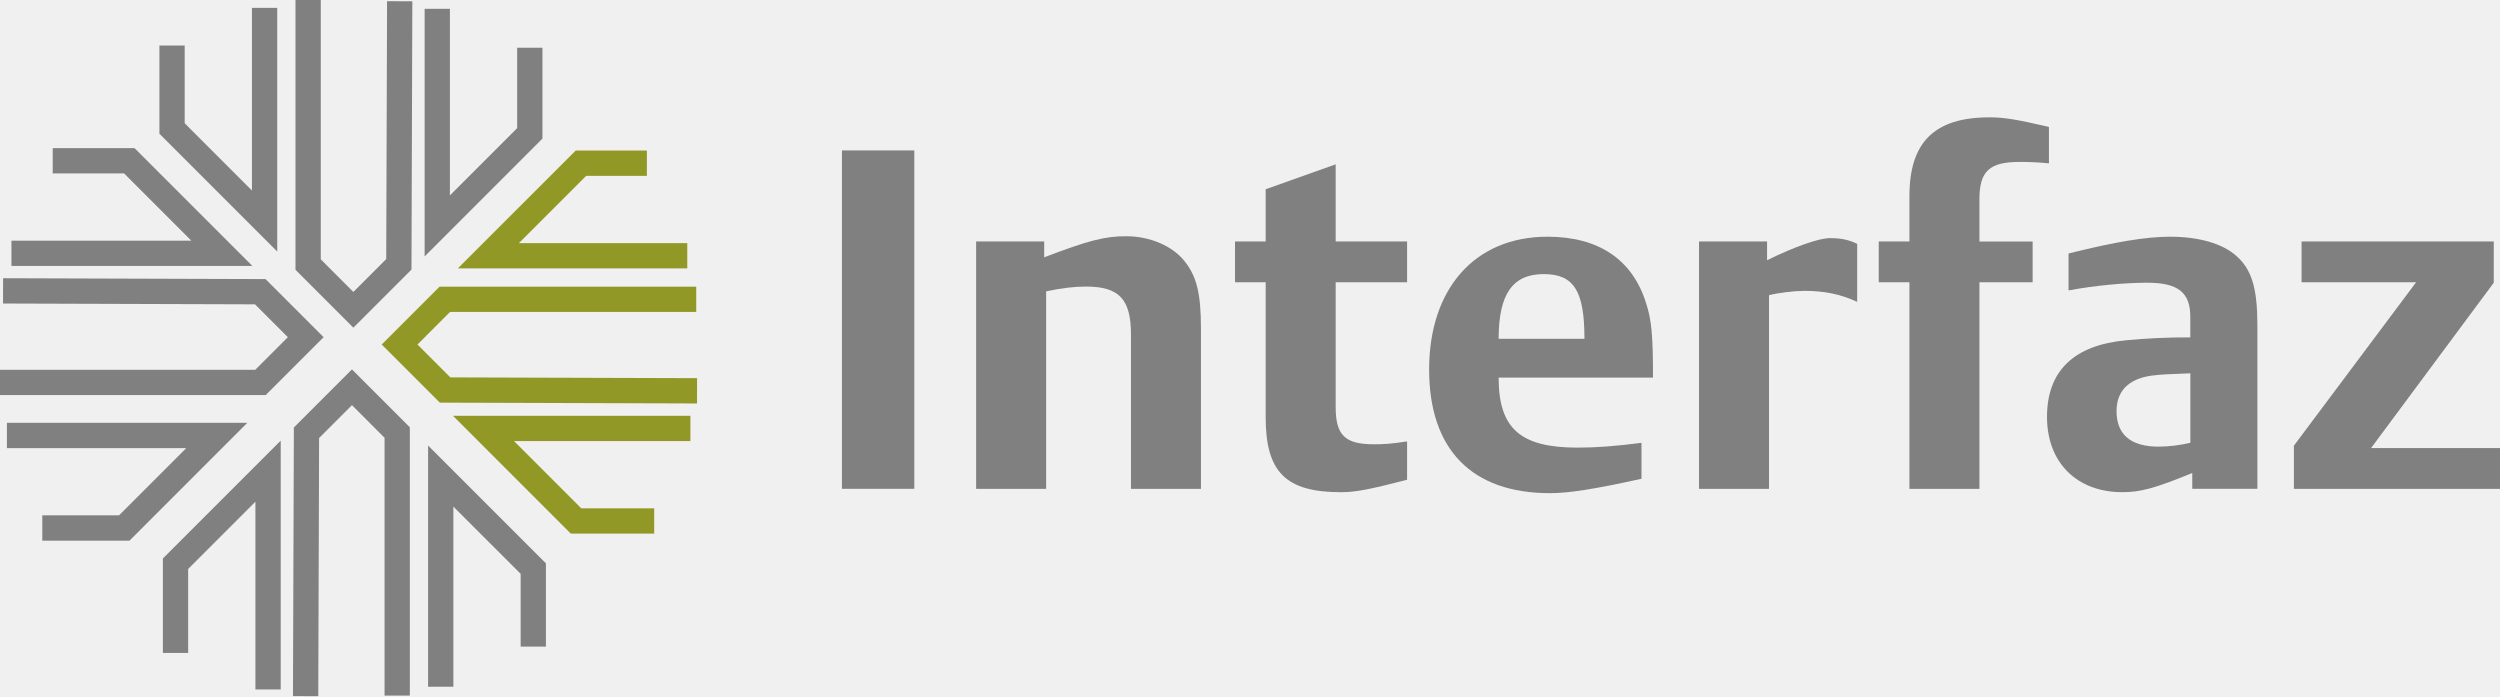
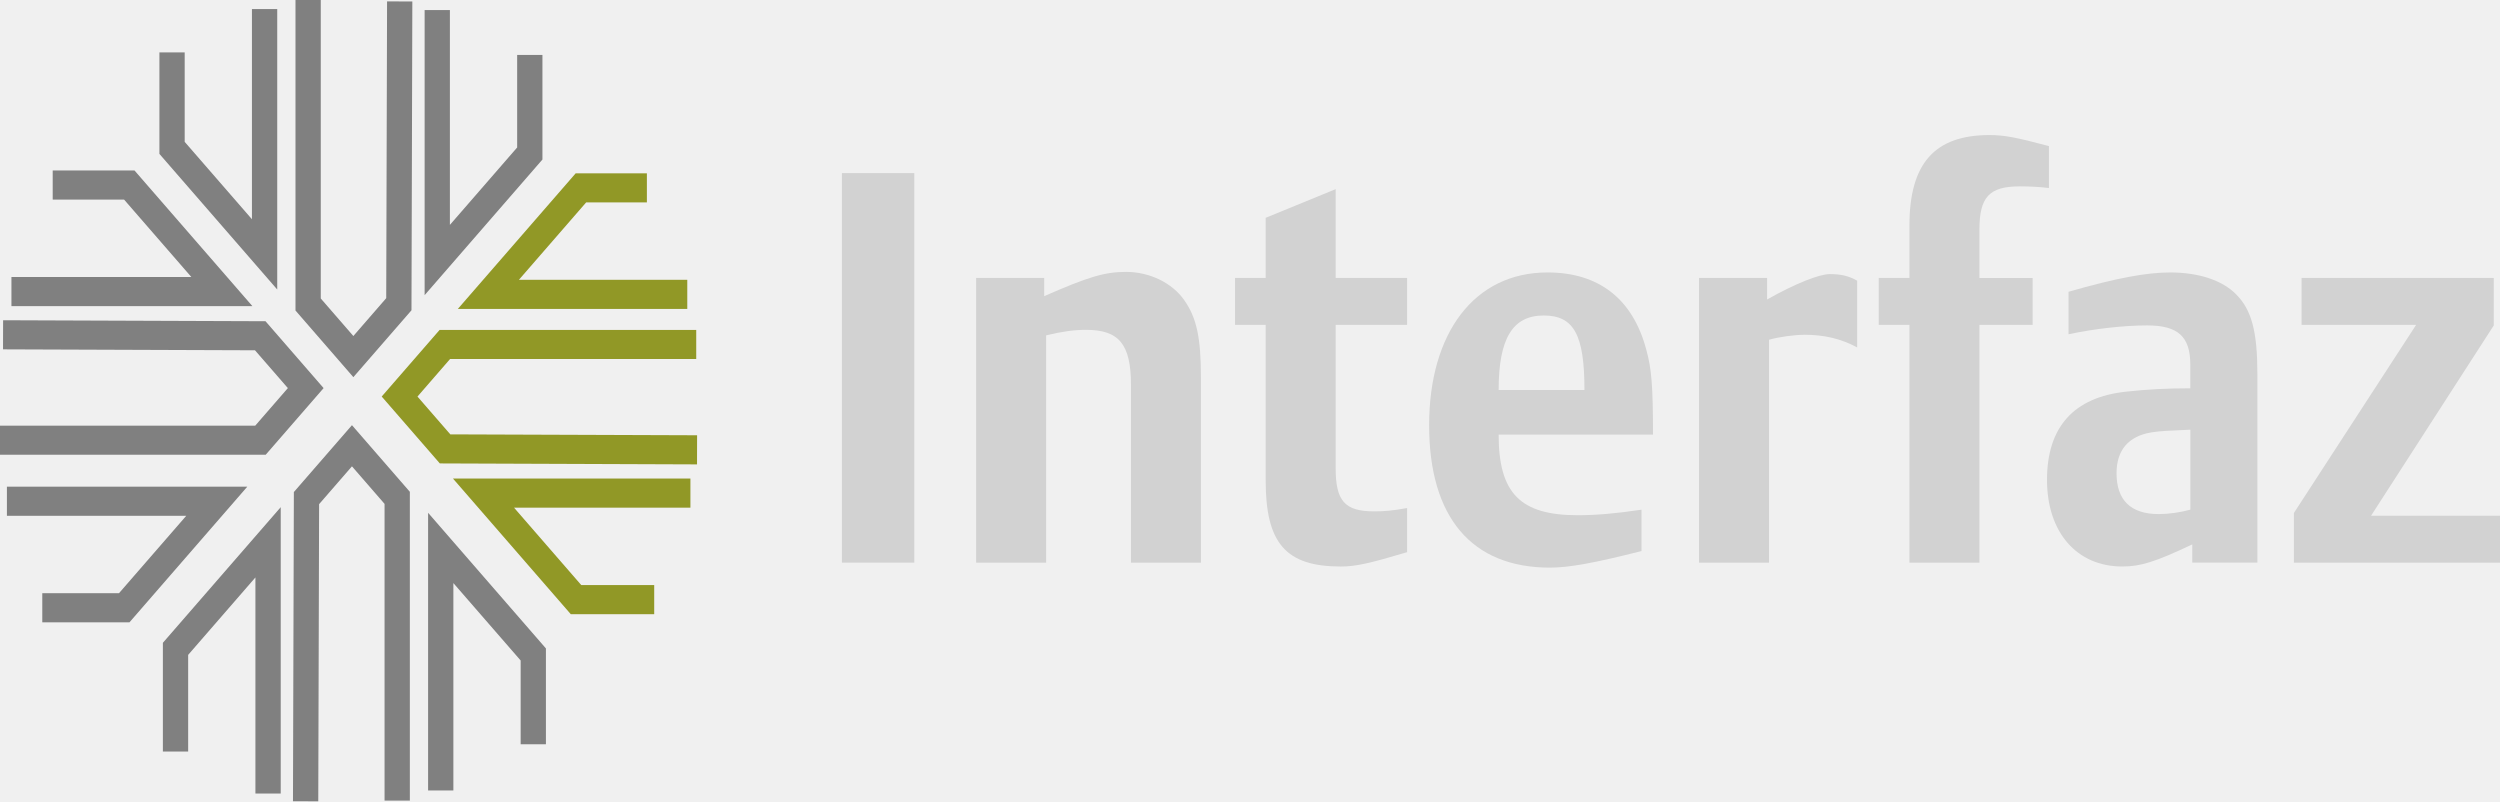
- <svg xmlns="http://www.w3.org/2000/svg" id="a" width="983.29" height="273.83" viewBox="0 0 983.29 273.83">
-   <polygon points="270.32 105.56 180.08 105.56 226.43 59.22 254.43 59.22 254.43 69.16 230.55 69.16 204.09 95.62 270.32 95.62 270.32 105.56" fill="#919826" />
-   <polygon points="257.31 209.88 224.5 209.88 178.16 163.53 271.55 163.53 271.55 173.47 202.17 173.47 228.62 199.93 257.31 199.93 257.31 209.88" fill="#919826" />
-   <polygon points="138.98 128.88 116.22 106.11 116.22 0 126.16 0 126.16 101.99 138.98 114.82 151.91 101.89 152.24 .47 162.18 .51 161.84 106.03 138.98 128.88" fill="gray" />
-   <polygon points="109.04 98.93 62.7 52.59 62.7 17.9 72.64 17.9 72.64 48.47 99.09 74.92 99.09 3.09 109.04 3.09 109.04 98.93" fill="gray" />
-   <polygon points="167.01 100.86 167.01 3.45 176.95 3.45 176.95 76.85 203.41 50.39 203.41 18.77 213.35 18.77 213.35 54.51 167.01 100.86" fill="gray" />
-   <polygon points="274.15 158.69 172.99 158.36 150.13 135.5 172.9 112.74 273.84 112.74 273.84 122.68 177.02 122.68 164.2 135.51 177.12 148.43 274.18 148.74 274.15 158.69" fill="#919826" />
-   <polygon points="104.51 155.39 0 155.39 0 145.45 100.39 145.45 113.22 132.62 100.29 119.7 1.19 119.38 1.22 109.43 104.43 109.77 127.28 132.62 104.51 155.39" fill="gray" />
-   <polygon points="50.93 212.65 16.63 212.65 16.63 202.7 46.81 202.7 73.26 176.25 2.72 176.25 2.72 166.3 97.27 166.3 50.93 212.65" fill="gray" />
-   <polygon points="99.26 104.6 4.5 104.6 4.5 94.65 75.25 94.65 48.8 68.2 20.73 68.2 20.73 58.26 52.91 58.26 99.26 104.6" fill="gray" />
-   <polygon points="125.18 273.83 115.23 273.8 115.58 168.14 138.43 145.29 161.2 168.06 161.2 273.58 151.25 273.58 151.25 172.18 138.43 159.35 125.51 172.28 125.18 273.83" fill="gray" />
-   <polygon points="178.32 270.11 168.38 270.11 168.38 175.23 214.72 221.58 214.72 254.33 204.78 254.33 204.78 225.7 178.32 199.25 178.32 270.11" fill="gray" />
-   <polygon points="110.41 271.17 100.46 271.17 100.46 197.32 74.01 223.78 74.01 256.82 64.06 256.82 64.06 219.66 110.41 173.31 110.41 271.17" fill="gray" />
-   <rect x="331.14" y="59.16" width="28.47" height="133.1" fill="gray" />
-   <path d="M444.83,192.27v-60.71c0-13.95-4.71-18.85-17.72-18.85-4.53,0-9.42,.56-15.65,1.89v77.68h-27.53V94.98h26.77v6.22c17.35-6.6,23.75-8.29,32.24-8.29,9.24,0,18.1,3.77,22.81,9.62,4.9,6.03,6.6,12.82,6.6,26.58v63.16h-27.52Z" fill="gray" />
-   <path d="M527.41,193.59c-21.68,0-29.6-7.92-29.6-29.41v-53.17h-12.06v-16.03h12.06v-20.55l27.53-9.8v30.35h28.09v16.03h-28.09v49.02c0,11.13,3.58,14.71,15.08,14.71,3.96,0,6.98-.19,13.01-1.13v15.08c-14.52,3.77-20.17,4.9-26.01,4.9" fill="gray" />
-   <path d="M589.44,148.53c0,19.99,8.48,27.53,31.11,27.53,7.16,0,14.89-.57,25.07-1.89v14.14c-18.85,4.15-28.66,5.66-36.01,5.66-30.73,0-47.51-17.16-47.51-48.65s17.72-52.22,46.57-52.22c20.17,0,33.56,9.05,38.84,26.39,2.07,6.41,2.64,12.44,2.64,29.03h-60.71Zm17.72-40.72c-12.26,0-17.72,7.92-17.72,25.45h33.75c0-18.85-4.15-25.45-16.02-25.45" fill="gray" />
-   <path d="M709.54,114.41c-3.77,0-10.18,.75-13.76,1.7v76.16h-27.53V94.98h26.77v7.36c11.13-5.47,20.55-8.68,24.7-8.68s7.35,.57,10.74,2.26v22.81c-6.41-3.02-13-4.34-20.92-4.34" fill="gray" />
-   <path d="M794.38,63.69c-11.88,0-15.84,3.58-15.84,14.71v16.59h20.93v16.03h-20.93v81.26h-27.53V111.01h-12.07v-16.03h12.07v-17.91c0-21.11,9.81-30.92,31.49-30.92,5.65,0,10.37,.75,23.38,3.77v14.33c-3.58-.38-7.73-.57-11.5-.57" fill="gray" />
-   <path d="M862.25,192.26v-6.22c-14.71,6.03-20.36,7.54-27.53,7.54-17.91,0-29.6-11.69-29.6-29.6s10.37-28.28,31.29-30.16c7.92-.75,15.46-1.13,25.07-1.13v-8.11c0-9.61-4.9-13.38-16.97-13.38-9.05,0-20.74,1.13-30.92,3.02v-14.52c18.85-4.71,30.73-6.6,39.96-6.6,11.13,0,20.55,2.64,26.02,7.54,6.03,5.28,8.3,12.63,8.3,27.34v64.28h-25.64Zm-.75-45.43c-8.86,.38-11.31,.38-15.46,.94-8.86,1.32-13.57,6.03-13.57,13.95,0,9.24,5.65,13.95,16.59,13.95,3.96,0,8.48-.57,12.44-1.51v-27.34Z" fill="gray" />
-   <polygon points="902.22 192.27 902.22 175.3 950.3 111.01 905.24 111.01 905.24 94.98 980.84 94.98 980.84 111.2 932.57 176.24 983.29 176.24 983.29 192.27 902.22 192.27" fill="gray" />
+ <svg xmlns="http://www.w3.org/2000/svg" width="599" height="192" viewBox="0 0 599 192" fill="none">
+   <g clip-path="url(#clip0_1_24)">
+     <path d="M164.673 74.015H109.701L137.936 41.523H154.994V48.493H140.446L124.327 67.045H164.673V74.015Z" fill="#919826" />
+     <path d="M156.748 147.161H136.761L108.531 114.662H165.423V121.631H123.158L139.271 140.184H156.748V147.161Z" fill="#919826" />
+     <path d="M84.664 90.366L70.799 74.401V0H76.854V71.512L84.664 80.508L92.54 71.442L92.742 0.33L98.797 0.358L98.59 74.344L84.664 90.366Z" fill="#808080" />
+     <path d="M66.425 69.366L38.196 36.874V12.551H44.251V33.986L60.364 52.531V2.167H66.425V69.366Z" fill="#808080" />
+     <path d="M101.739 70.719V2.419H107.794V53.885L123.913 35.332V13.161H129.968V38.221L101.739 70.719Z" fill="#808080" />
+     <path d="M167.007 111.268L105.382 111.036L91.456 95.008L105.327 79.049H166.818V86.019H107.837L100.027 95.015L107.898 104.074L167.025 104.291L167.007 111.268Z" fill="#919826" />
+     <path d="M63.665 108.954H0V101.984H61.156L68.971 92.989L61.095 83.929L0.725 83.705L0.743 76.728L63.617 76.967L77.536 92.989L63.665 108.954Z" fill="#808080" />
+     <path d="M31.026 149.103H10.131V142.126H28.516L44.629 123.58H1.657V116.604H59.255L31.026 149.103Z" fill="#808080" />
+     <path d="M60.467 73.342H2.741V66.365H45.841L29.728 47.819H12.628V40.85H32.232L60.467 73.342Z" fill="#808080" />
+     <path d="M76.257 192L70.196 191.979L70.409 117.894L84.329 101.872L98.2 117.838V191.825H92.138V120.727L84.329 111.731L76.458 120.797L76.257 192Z" fill="#808080" />
+     <path d="M108.629 189.392H102.574V122.865L130.803 155.364V178.327H124.748V158.253L108.629 139.707V189.392Z" fill="#808080" />
+     <path d="M67.26 190.135H61.198V138.354L45.085 156.907V180.073H39.024V154.018L67.26 121.519V190.135Z" fill="#808080" />
+     <path d="M219.067 41.481H201.724V134.806H219.067V41.481Z" fill="#D2D2D2" />
+     <path d="M270.981 134.813V92.245C270.981 82.464 268.112 79.028 260.187 79.028C257.427 79.028 254.448 79.421 250.653 80.353V134.82H233.882V66.597H250.19V70.958C260.759 66.33 264.658 65.145 269.83 65.145C275.459 65.145 280.856 67.789 283.725 71.89C286.71 76.118 287.746 80.879 287.746 90.527V134.813H270.981Z" fill="#D2D2D2" />
+     <path d="M321.287 135.739C308.08 135.739 303.256 130.185 303.256 115.117V77.836H295.909V66.597H303.256V52.188L320.026 45.316V66.597H337.138V77.836H320.026V112.207C320.026 120.011 322.207 122.522 329.213 122.522C331.625 122.522 333.465 122.388 337.138 121.729V132.303C328.293 134.946 324.851 135.739 321.293 135.739" fill="#D2D2D2" />
+     <path d="M359.075 104.144C359.075 118.16 364.241 123.447 378.026 123.447C382.388 123.447 387.097 123.047 393.298 122.122V132.036C381.815 134.946 375.839 136.005 371.362 136.005C352.642 136.005 342.42 123.973 342.42 101.893C342.42 79.814 353.214 65.278 370.789 65.278C383.076 65.278 391.233 71.624 394.45 83.782C395.711 88.277 396.058 92.505 396.058 104.137H359.075V104.144ZM369.869 75.593C362.401 75.593 359.075 81.146 359.075 93.437H379.635C379.635 80.22 377.106 75.593 369.875 75.593" fill="#D2D2D2" />
+     <path d="M432.237 80.22C429.941 80.22 426.036 80.746 423.855 81.412V134.813H407.084V66.597H423.392V71.757C430.172 67.922 435.91 65.671 438.439 65.671C440.967 65.671 442.916 66.071 444.981 67.256V83.249C441.076 81.132 437.062 80.206 432.237 80.206" fill="#D2D2D2" />
+     <path d="M483.92 44.657C476.683 44.657 474.271 47.167 474.271 54.971V66.604H487.021V77.843H474.271V134.82H457.5V77.836H450.147V66.597H457.5V54.039C457.5 39.237 463.476 32.359 476.683 32.359C480.125 32.359 483 32.885 490.926 35.002V45.05C488.745 44.783 486.217 44.65 483.92 44.65" fill="#D2D2D2" />
+     <path d="M525.265 134.806V130.445C516.304 134.673 512.862 135.732 508.494 135.732C497.584 135.732 490.463 127.535 490.463 114.977C490.463 102.419 496.78 95.148 509.524 93.83C514.348 93.304 518.942 93.038 524.796 93.038V87.351C524.796 80.613 521.811 77.969 514.458 77.969C508.945 77.969 501.824 78.762 495.622 80.087V69.906C507.105 66.604 514.342 65.278 519.965 65.278C526.745 65.278 532.484 67.129 535.816 70.565C539.489 74.267 540.872 79.421 540.872 89.735V134.806H525.253H525.265ZM524.808 102.952C519.411 103.218 517.918 103.219 515.39 103.611C509.993 104.537 507.124 107.839 507.124 113.392C507.124 119.871 510.565 123.174 517.23 123.174C519.642 123.174 522.396 122.774 524.808 122.115V102.945V102.952Z" fill="#D2D2D2" />
+     <path d="M549.614 134.813V122.914L578.903 77.836H551.454V66.597H597.508V77.969L568.102 123.573H599V134.813H549.614Z" fill="#D2D2D2" />
+   </g>
+   <defs>
+     <clipPath id="clip0_1_24">
+       <rect width="599" height="192" fill="white" />
+     </clipPath>
+   </defs>
</svg>
